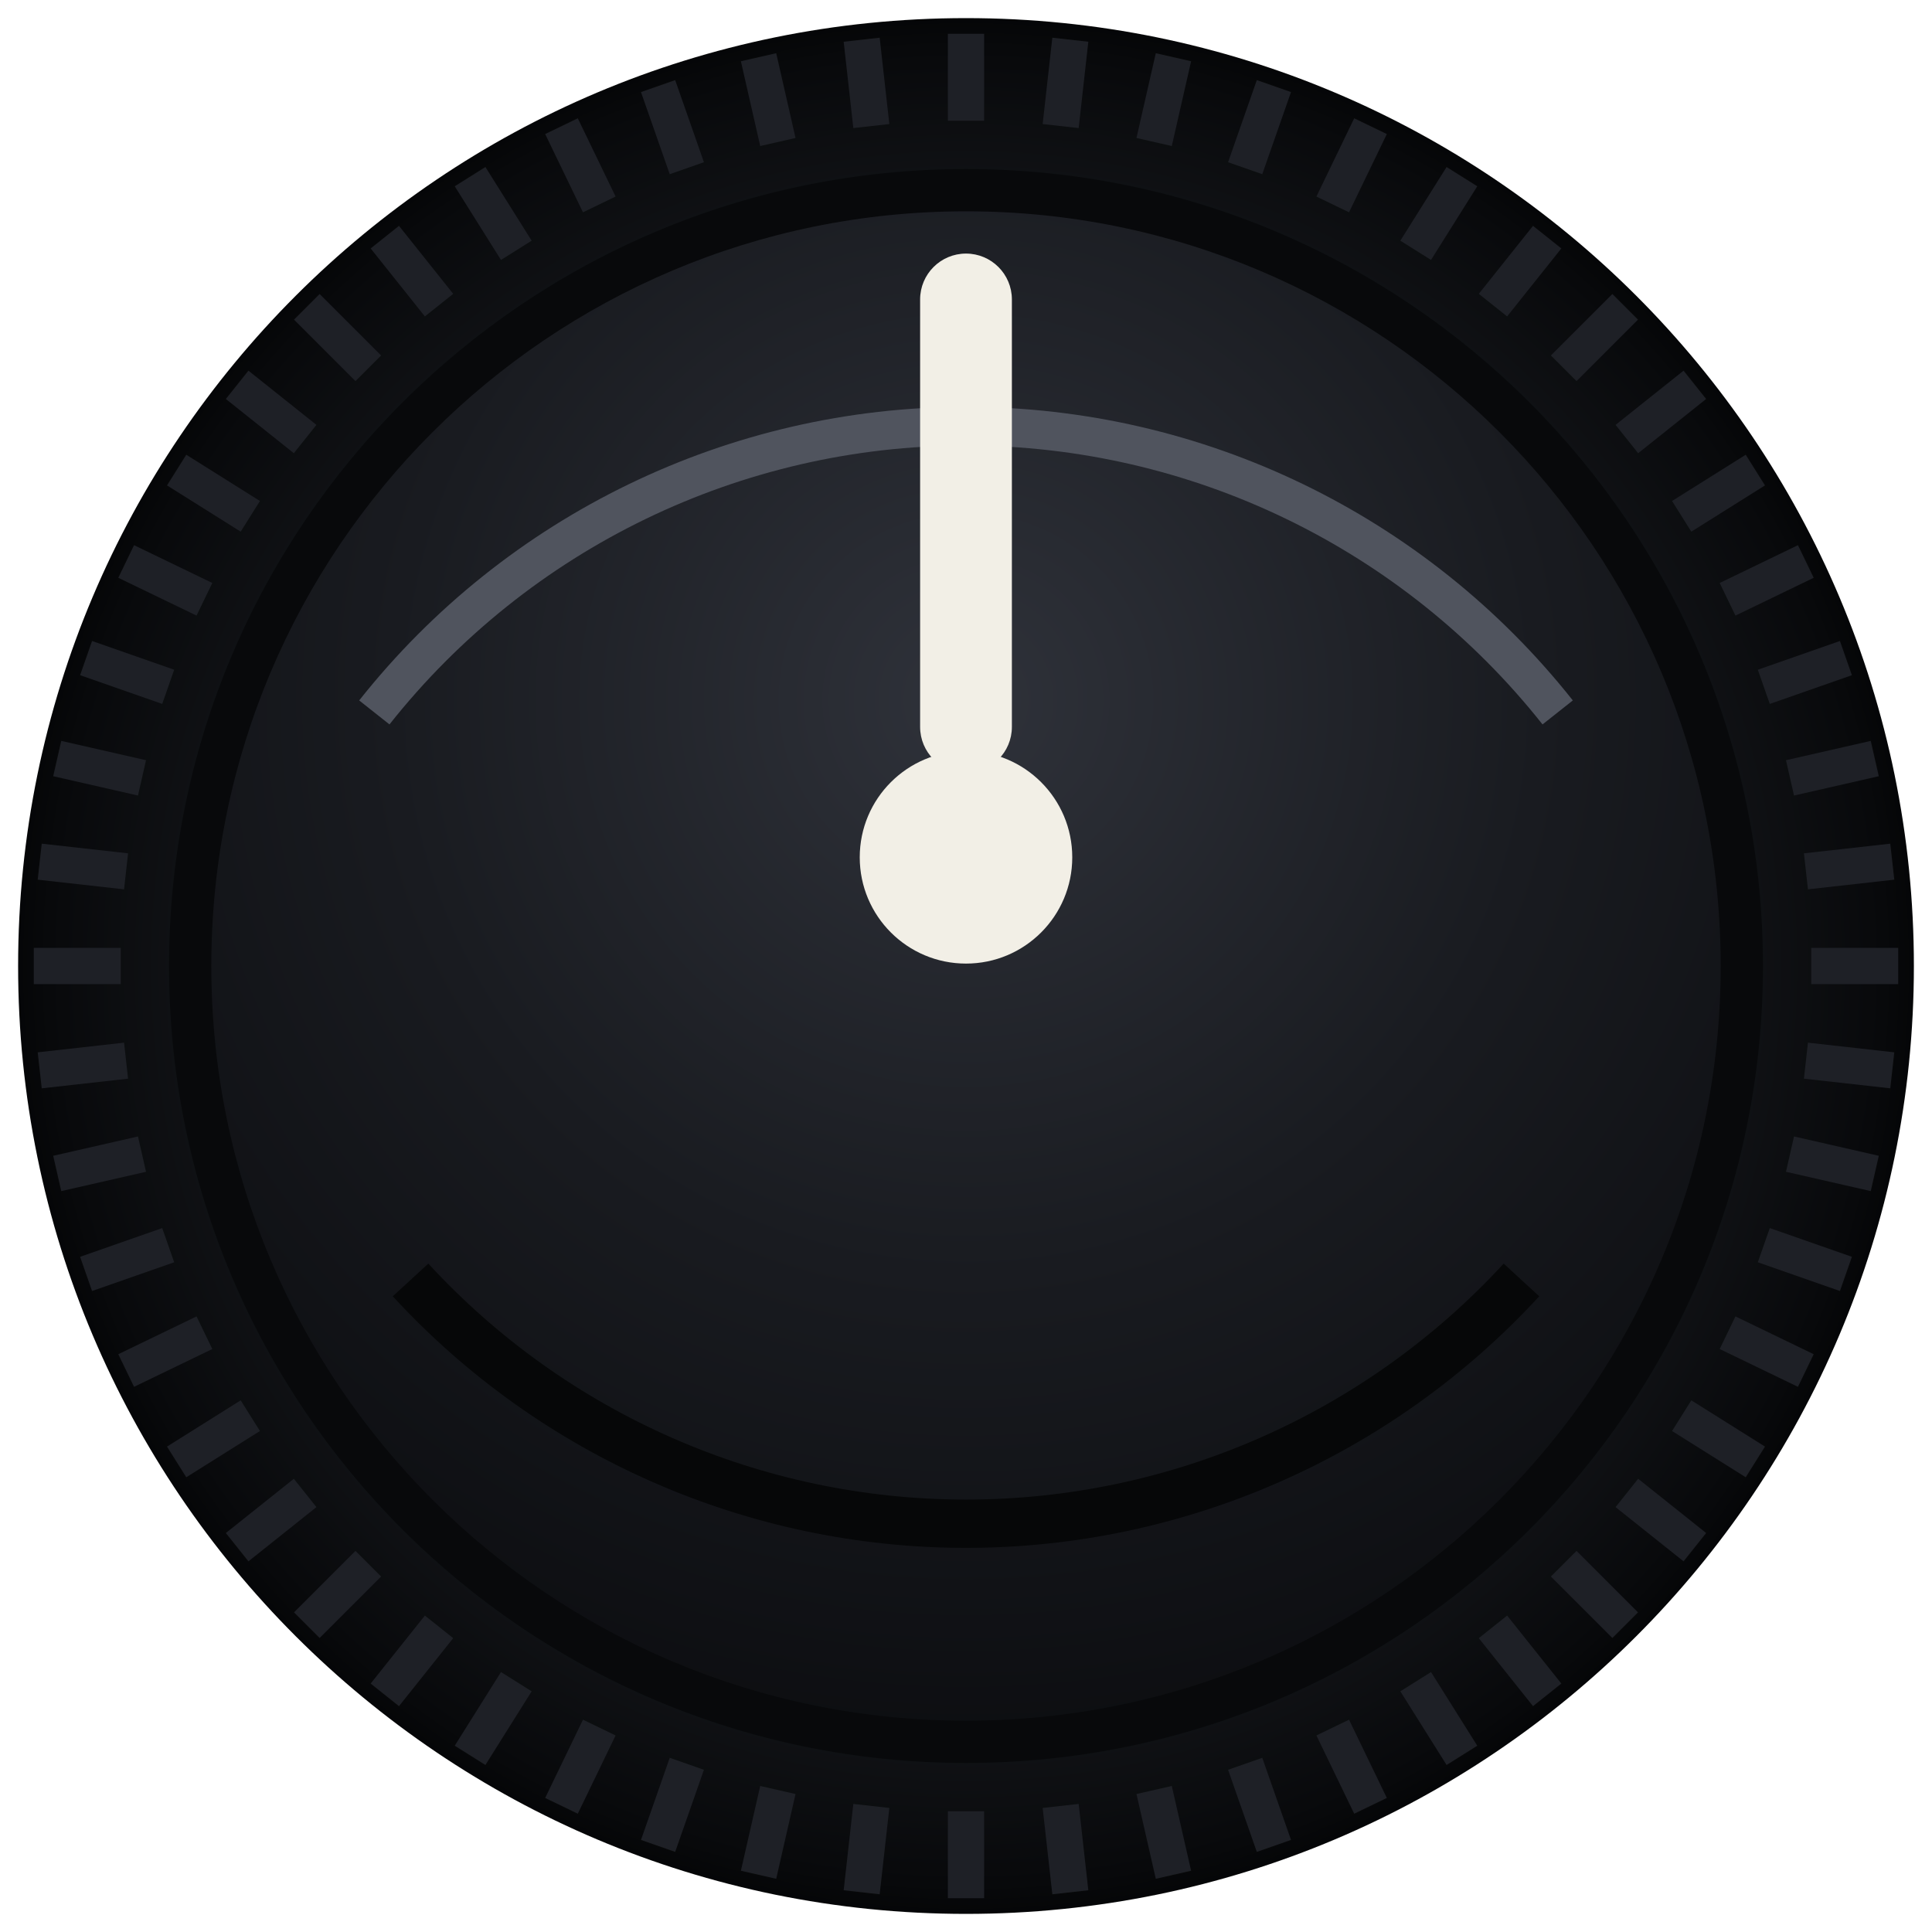
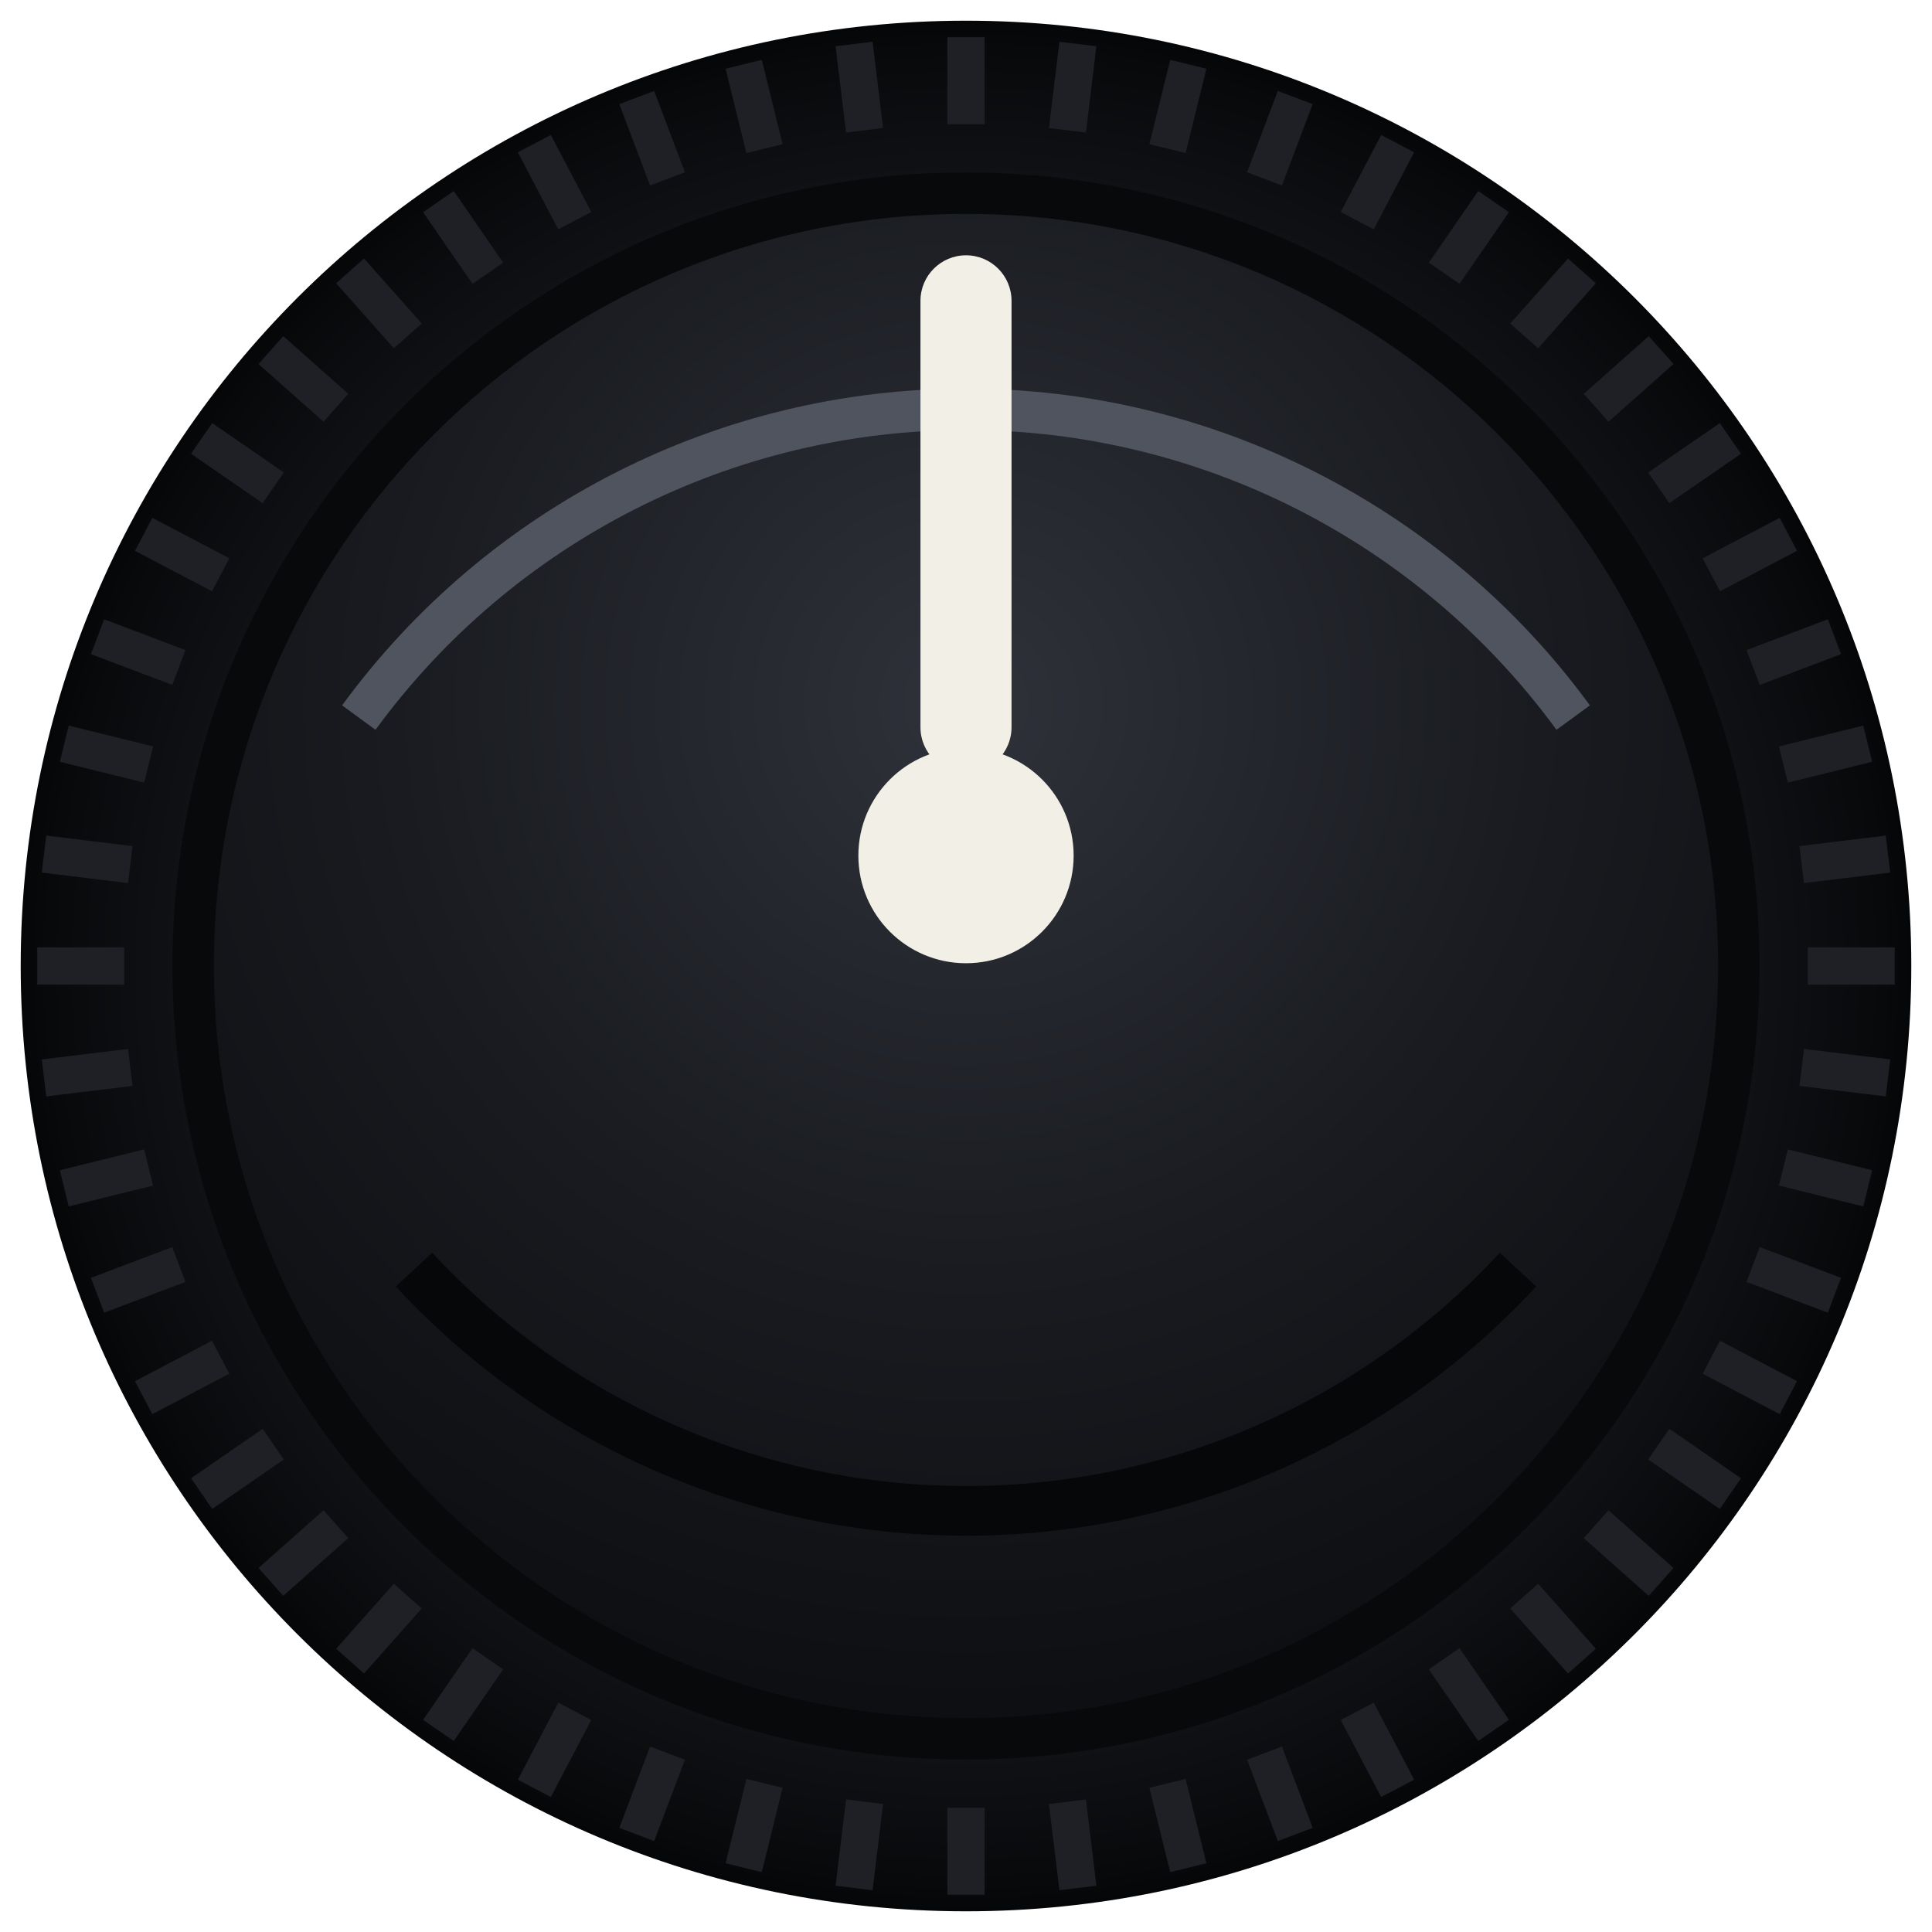
- <svg xmlns="http://www.w3.org/2000/svg" width="16mm" height="16mm" viewBox="0 0 16 16">
+ <svg xmlns="http://www.w3.org/2000/svg" width="14mm" height="14mm" viewBox="0 0 14 14">
  <defs>
-     <radialGradient id="cap" cx="8" cy="5.8" r="9.5" gradientUnits="userSpaceOnUse">
+     <radialGradient id="cap" cx="7" cy="5.1" r="8.3" gradientUnits="userSpaceOnUse">
      <stop offset="0" stop-color="#2f323a" />
      <stop offset="0.5" stop-color="#191b20" />
      <stop offset="1" stop-color="#0a0b0e" />
    </radialGradient>
-     <radialGradient id="rim" cx="8" cy="8" r="8" gradientUnits="userSpaceOnUse">
+     <radialGradient id="rim" cx="7" cy="7" r="7" gradientUnits="userSpaceOnUse">
      <stop offset="0.72" stop-color="#15171b" />
      <stop offset="0.95" stop-color="#08090b" />
      <stop offset="1" stop-color="#030405" />
    </radialGradient>
  </defs>
-   <circle cx="8.0" cy="8.0" r="7.85" fill="url(#rim)" />
-   <path d="M 15.000 8.000 L 15.720 8.000" stroke="#1e2026" stroke-width="0.30" />
-   <path d="M 14.956 8.784 L 15.671 8.864" stroke="#1e2026" stroke-width="0.30" />
-   <path d="M 14.824 9.558 L 15.526 9.718" stroke="#1e2026" stroke-width="0.30" />
-   <path d="M 14.607 10.312 L 15.287 10.550" stroke="#1e2026" stroke-width="0.30" />
-   <path d="M 14.307 11.037 L 14.955 11.350" stroke="#1e2026" stroke-width="0.30" />
-   <path d="M 13.927 11.724 L 14.537 12.107" stroke="#1e2026" stroke-width="0.30" />
-   <path d="M 13.473 12.364 L 14.036 12.813" stroke="#1e2026" stroke-width="0.30" />
-   <path d="M 12.950 12.950 L 13.459 13.459" stroke="#1e2026" stroke-width="0.30" />
-   <path d="M 12.364 13.473 L 12.813 14.036" stroke="#1e2026" stroke-width="0.30" />
-   <path d="M 11.724 13.927 L 12.107 14.537" stroke="#1e2026" stroke-width="0.30" />
-   <path d="M 11.037 14.307 L 11.350 14.955" stroke="#1e2026" stroke-width="0.30" />
-   <path d="M 10.312 14.607 L 10.550 15.287" stroke="#1e2026" stroke-width="0.30" />
-   <path d="M 9.558 14.824 L 9.718 15.526" stroke="#1e2026" stroke-width="0.30" />
-   <path d="M 8.784 14.956 L 8.864 15.671" stroke="#1e2026" stroke-width="0.30" />
-   <path d="M 8.000 15.000 L 8.000 15.720" stroke="#1e2026" stroke-width="0.30" />
-   <path d="M 7.216 14.956 L 7.136 15.671" stroke="#1e2026" stroke-width="0.30" />
-   <path d="M 6.442 14.824 L 6.282 15.526" stroke="#1e2026" stroke-width="0.30" />
-   <path d="M 5.688 14.607 L 5.450 15.287" stroke="#1e2026" stroke-width="0.30" />
-   <path d="M 4.963 14.307 L 4.650 14.955" stroke="#1e2026" stroke-width="0.30" />
-   <path d="M 4.276 13.927 L 3.893 14.537" stroke="#1e2026" stroke-width="0.30" />
-   <path d="M 3.636 13.473 L 3.187 14.036" stroke="#1e2026" stroke-width="0.30" />
-   <path d="M 3.050 12.950 L 2.541 13.459" stroke="#1e2026" stroke-width="0.30" />
-   <path d="M 2.527 12.364 L 1.964 12.813" stroke="#1e2026" stroke-width="0.30" />
-   <path d="M 2.073 11.724 L 1.463 12.107" stroke="#1e2026" stroke-width="0.30" />
-   <path d="M 1.693 11.037 L 1.045 11.350" stroke="#1e2026" stroke-width="0.30" />
-   <path d="M 1.393 10.312 L 0.713 10.550" stroke="#1e2026" stroke-width="0.30" />
-   <path d="M 1.176 9.558 L 0.474 9.718" stroke="#1e2026" stroke-width="0.30" />
-   <path d="M 1.044 8.784 L 0.329 8.864" stroke="#1e2026" stroke-width="0.30" />
-   <path d="M 1.000 8.000 L 0.280 8.000" stroke="#1e2026" stroke-width="0.30" />
-   <path d="M 1.044 7.216 L 0.329 7.136" stroke="#1e2026" stroke-width="0.30" />
-   <path d="M 1.176 6.442 L 0.474 6.282" stroke="#1e2026" stroke-width="0.30" />
-   <path d="M 1.393 5.688 L 0.713 5.450" stroke="#1e2026" stroke-width="0.30" />
-   <path d="M 1.693 4.963 L 1.045 4.650" stroke="#1e2026" stroke-width="0.30" />
-   <path d="M 2.073 4.276 L 1.463 3.893" stroke="#1e2026" stroke-width="0.30" />
-   <path d="M 2.527 3.636 L 1.964 3.187" stroke="#1e2026" stroke-width="0.30" />
-   <path d="M 3.050 3.050 L 2.541 2.541" stroke="#1e2026" stroke-width="0.30" />
-   <path d="M 3.636 2.527 L 3.187 1.964" stroke="#1e2026" stroke-width="0.30" />
-   <path d="M 4.276 2.073 L 3.893 1.463" stroke="#1e2026" stroke-width="0.30" />
-   <path d="M 4.963 1.693 L 4.650 1.045" stroke="#1e2026" stroke-width="0.30" />
-   <path d="M 5.688 1.393 L 5.450 0.713" stroke="#1e2026" stroke-width="0.30" />
-   <path d="M 6.442 1.176 L 6.282 0.474" stroke="#1e2026" stroke-width="0.30" />
-   <path d="M 7.216 1.044 L 7.136 0.329" stroke="#1e2026" stroke-width="0.30" />
-   <path d="M 8.000 1.000 L 8.000 0.280" stroke="#1e2026" stroke-width="0.30" />
-   <path d="M 8.784 1.044 L 8.864 0.329" stroke="#1e2026" stroke-width="0.30" />
-   <path d="M 9.558 1.176 L 9.718 0.474" stroke="#1e2026" stroke-width="0.30" />
-   <path d="M 10.312 1.393 L 10.550 0.713" stroke="#1e2026" stroke-width="0.30" />
-   <path d="M 11.037 1.693 L 11.350 1.045" stroke="#1e2026" stroke-width="0.30" />
-   <path d="M 11.724 2.073 L 12.107 1.463" stroke="#1e2026" stroke-width="0.30" />
-   <path d="M 12.364 2.527 L 12.813 1.964" stroke="#1e2026" stroke-width="0.30" />
-   <path d="M 12.950 3.050 L 13.459 2.541" stroke="#1e2026" stroke-width="0.30" />
-   <path d="M 13.473 3.636 L 14.036 3.187" stroke="#1e2026" stroke-width="0.30" />
-   <path d="M 13.927 4.276 L 14.537 3.893" stroke="#1e2026" stroke-width="0.30" />
-   <path d="M 14.307 4.963 L 14.955 4.650" stroke="#1e2026" stroke-width="0.30" />
-   <path d="M 14.607 5.688 L 15.287 5.450" stroke="#1e2026" stroke-width="0.30" />
-   <path d="M 14.824 6.442 L 15.526 6.282" stroke="#1e2026" stroke-width="0.30" />
-   <path d="M 14.956 7.216 L 15.671 7.136" stroke="#1e2026" stroke-width="0.30" />
-   <circle cx="8.0" cy="8.0" r="6.6" fill="#08090b" />
-   <circle cx="8.0" cy="8.0" r="6.25" fill="url(#cap)" />
-   <path d="M 3.1 5.9 A 6.25 6.25 0 0 1 12.9 5.9" stroke="#50545e" stroke-width="0.32" fill="none" />
-   <path d="M 3.4 10.6 A 6.25 6.25 0 0 0 12.6 10.6" stroke="#060708" stroke-width="0.4" fill="none" />
-   <rect x="7.62" y="2.1" width="0.76" height="4.3" rx="0.38" fill="#f2efe6" />
-   <circle cx="8.0" cy="7.1" r="0.88" fill="#f2efe6" />
+   <circle cx="7.0" cy="7.0" r="6.85" fill="url(#rim)" />
+   <path d="M 13.100 7.000 L 13.730 7.000" stroke="#1e2026" stroke-width="0.27" />
+   <path d="M 13.056 7.735 L 13.681 7.811" stroke="#1e2026" stroke-width="0.27" />
+   <path d="M 12.923 8.460 L 13.534 8.611" stroke="#1e2026" stroke-width="0.27" />
+   <path d="M 12.704 9.163 L 13.293 9.386" stroke="#1e2026" stroke-width="0.27" />
+   <path d="M 12.401 9.835 L 12.959 10.128" stroke="#1e2026" stroke-width="0.27" />
+   <path d="M 12.020 10.465 L 12.539 10.823" stroke="#1e2026" stroke-width="0.27" />
+   <path d="M 11.566 11.045 L 12.037 11.463" stroke="#1e2026" stroke-width="0.27" />
+   <path d="M 11.045 11.566 L 11.463 12.037" stroke="#1e2026" stroke-width="0.27" />
+   <path d="M 10.465 12.020 L 10.823 12.539" stroke="#1e2026" stroke-width="0.27" />
+   <path d="M 9.835 12.401 L 10.128 12.959" stroke="#1e2026" stroke-width="0.27" />
+   <path d="M 9.163 12.704 L 9.386 13.293" stroke="#1e2026" stroke-width="0.27" />
+   <path d="M 8.460 12.923 L 8.611 13.534" stroke="#1e2026" stroke-width="0.27" />
+   <path d="M 7.735 13.056 L 7.811 13.681" stroke="#1e2026" stroke-width="0.27" />
+   <path d="M 7.000 13.100 L 7.000 13.730" stroke="#1e2026" stroke-width="0.27" />
+   <path d="M 6.265 13.056 L 6.189 13.681" stroke="#1e2026" stroke-width="0.27" />
+   <path d="M 5.540 12.923 L 5.389 13.534" stroke="#1e2026" stroke-width="0.27" />
+   <path d="M 4.837 12.704 L 4.614 13.293" stroke="#1e2026" stroke-width="0.27" />
+   <path d="M 4.165 12.401 L 3.872 12.959" stroke="#1e2026" stroke-width="0.27" />
+   <path d="M 3.535 12.020 L 3.177 12.539" stroke="#1e2026" stroke-width="0.27" />
+   <path d="M 2.955 11.566 L 2.537 12.037" stroke="#1e2026" stroke-width="0.27" />
+   <path d="M 2.434 11.045 L 1.963 11.463" stroke="#1e2026" stroke-width="0.27" />
+   <path d="M 1.980 10.465 L 1.461 10.823" stroke="#1e2026" stroke-width="0.27" />
+   <path d="M 1.599 9.835 L 1.041 10.128" stroke="#1e2026" stroke-width="0.27" />
+   <path d="M 1.296 9.163 L 0.707 9.386" stroke="#1e2026" stroke-width="0.27" />
+   <path d="M 1.077 8.460 L 0.466 8.611" stroke="#1e2026" stroke-width="0.27" />
+   <path d="M 0.944 7.735 L 0.319 7.811" stroke="#1e2026" stroke-width="0.27" />
+   <path d="M 0.900 7.000 L 0.270 7.000" stroke="#1e2026" stroke-width="0.27" />
+   <path d="M 0.944 6.265 L 0.319 6.189" stroke="#1e2026" stroke-width="0.27" />
+   <path d="M 1.077 5.540 L 0.466 5.389" stroke="#1e2026" stroke-width="0.27" />
+   <path d="M 1.296 4.837 L 0.707 4.614" stroke="#1e2026" stroke-width="0.27" />
+   <path d="M 1.599 4.165 L 1.041 3.872" stroke="#1e2026" stroke-width="0.27" />
+   <path d="M 1.980 3.535 L 1.461 3.177" stroke="#1e2026" stroke-width="0.27" />
+   <path d="M 2.434 2.955 L 1.963 2.537" stroke="#1e2026" stroke-width="0.27" />
+   <path d="M 2.955 2.434 L 2.537 1.963" stroke="#1e2026" stroke-width="0.27" />
+   <path d="M 3.535 1.980 L 3.177 1.461" stroke="#1e2026" stroke-width="0.27" />
+   <path d="M 4.165 1.599 L 3.872 1.041" stroke="#1e2026" stroke-width="0.27" />
+   <path d="M 4.837 1.296 L 4.614 0.707" stroke="#1e2026" stroke-width="0.27" />
+   <path d="M 5.540 1.077 L 5.389 0.466" stroke="#1e2026" stroke-width="0.27" />
+   <path d="M 6.265 0.944 L 6.189 0.319" stroke="#1e2026" stroke-width="0.27" />
+   <path d="M 7.000 0.900 L 7.000 0.270" stroke="#1e2026" stroke-width="0.27" />
+   <path d="M 7.735 0.944 L 7.811 0.319" stroke="#1e2026" stroke-width="0.27" />
+   <path d="M 8.460 1.077 L 8.611 0.466" stroke="#1e2026" stroke-width="0.27" />
+   <path d="M 9.163 1.296 L 9.386 0.707" stroke="#1e2026" stroke-width="0.27" />
+   <path d="M 9.835 1.599 L 10.128 1.041" stroke="#1e2026" stroke-width="0.27" />
+   <path d="M 10.465 1.980 L 10.823 1.461" stroke="#1e2026" stroke-width="0.27" />
+   <path d="M 11.045 2.434 L 11.463 1.963" stroke="#1e2026" stroke-width="0.27" />
+   <path d="M 11.566 2.955 L 12.037 2.537" stroke="#1e2026" stroke-width="0.27" />
+   <path d="M 12.020 3.535 L 12.539 3.177" stroke="#1e2026" stroke-width="0.27" />
+   <path d="M 12.401 4.165 L 12.959 3.872" stroke="#1e2026" stroke-width="0.27" />
+   <path d="M 12.704 4.837 L 13.293 4.614" stroke="#1e2026" stroke-width="0.27" />
+   <path d="M 12.923 5.540 L 13.534 5.389" stroke="#1e2026" stroke-width="0.27" />
+   <path d="M 13.056 6.265 L 13.681 6.189" stroke="#1e2026" stroke-width="0.27" />
+   <circle cx="7.0" cy="7.0" r="5.75" fill="#08090b" />
+   <circle cx="7.0" cy="7.0" r="5.45" fill="url(#cap)" />
+   <path d="M 2.6 5.2 A 5.45 5.45 0 0 1 11.4 5.2" stroke="#50545e" stroke-width="0.3" fill="none" />
+   <path d="M 3.0 9.2 A 5.45 5.45 0 0 0 11.0 9.2" stroke="#060708" stroke-width="0.36" fill="none" />
+   <rect x="6.67" y="1.85" width="0.66" height="3.75" rx="0.33" fill="#f2efe6" />
+   <circle cx="7.0" cy="6.2" r="0.78" fill="#f2efe6" />
</svg>
